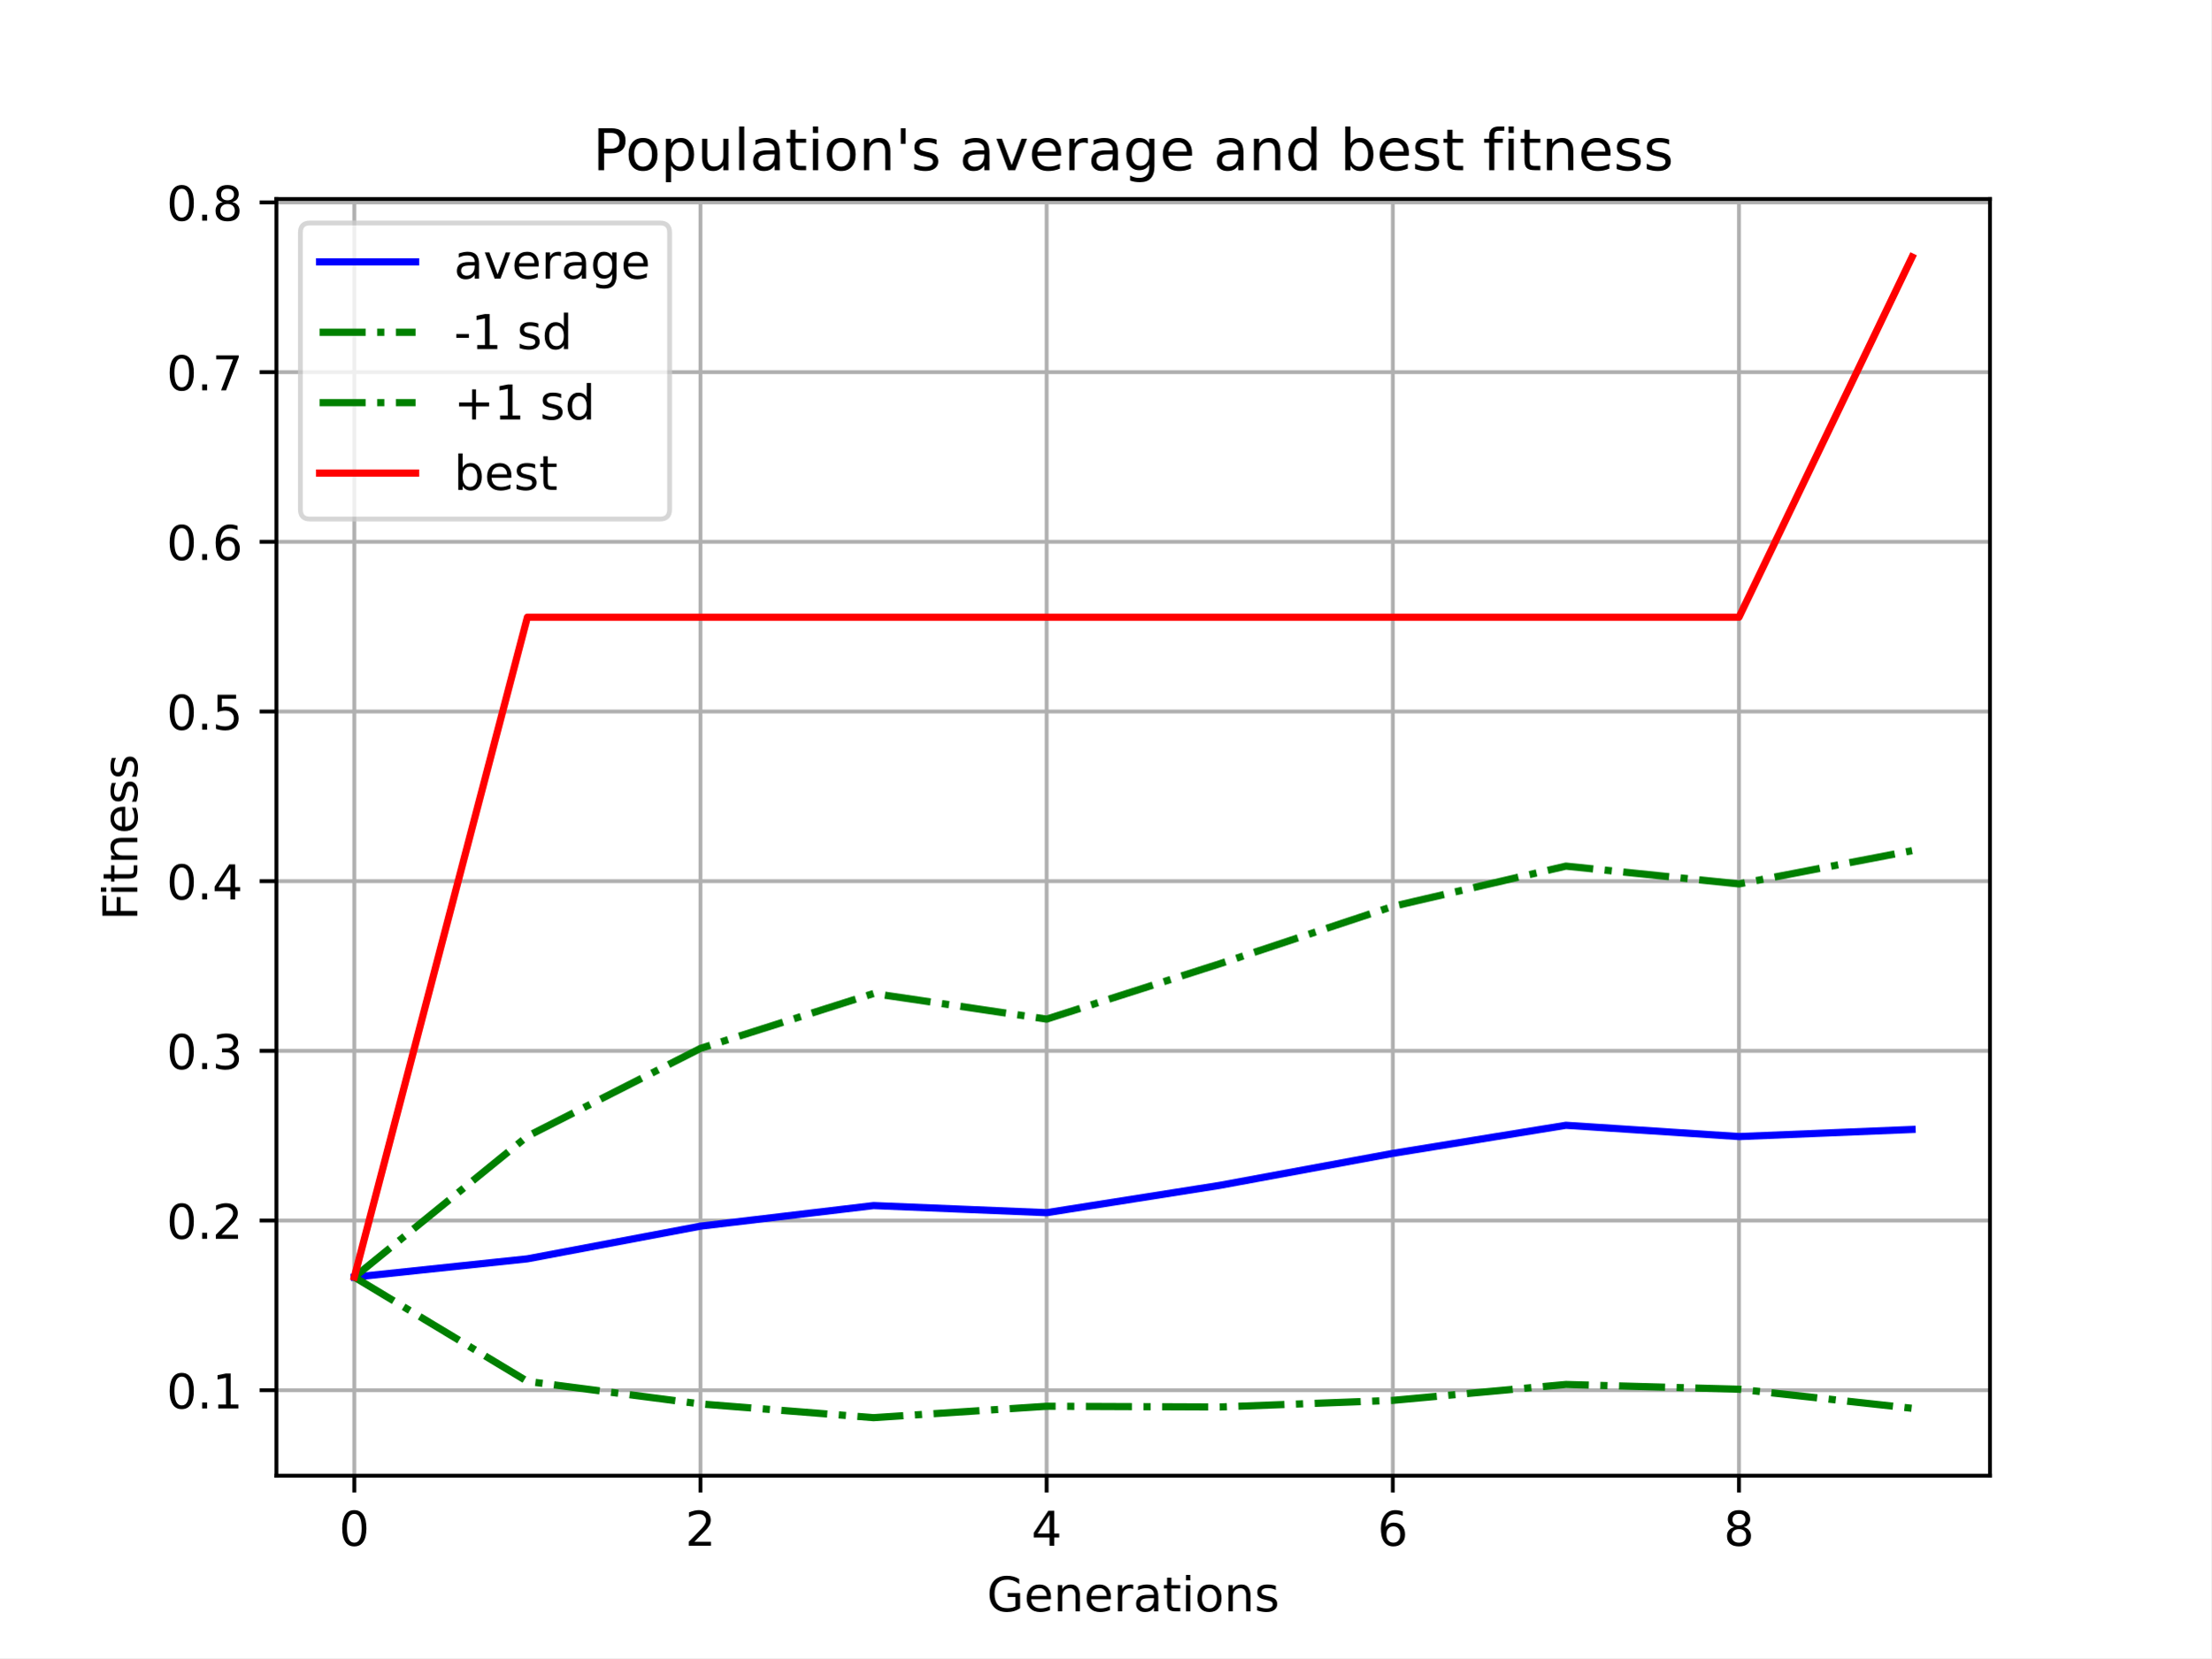
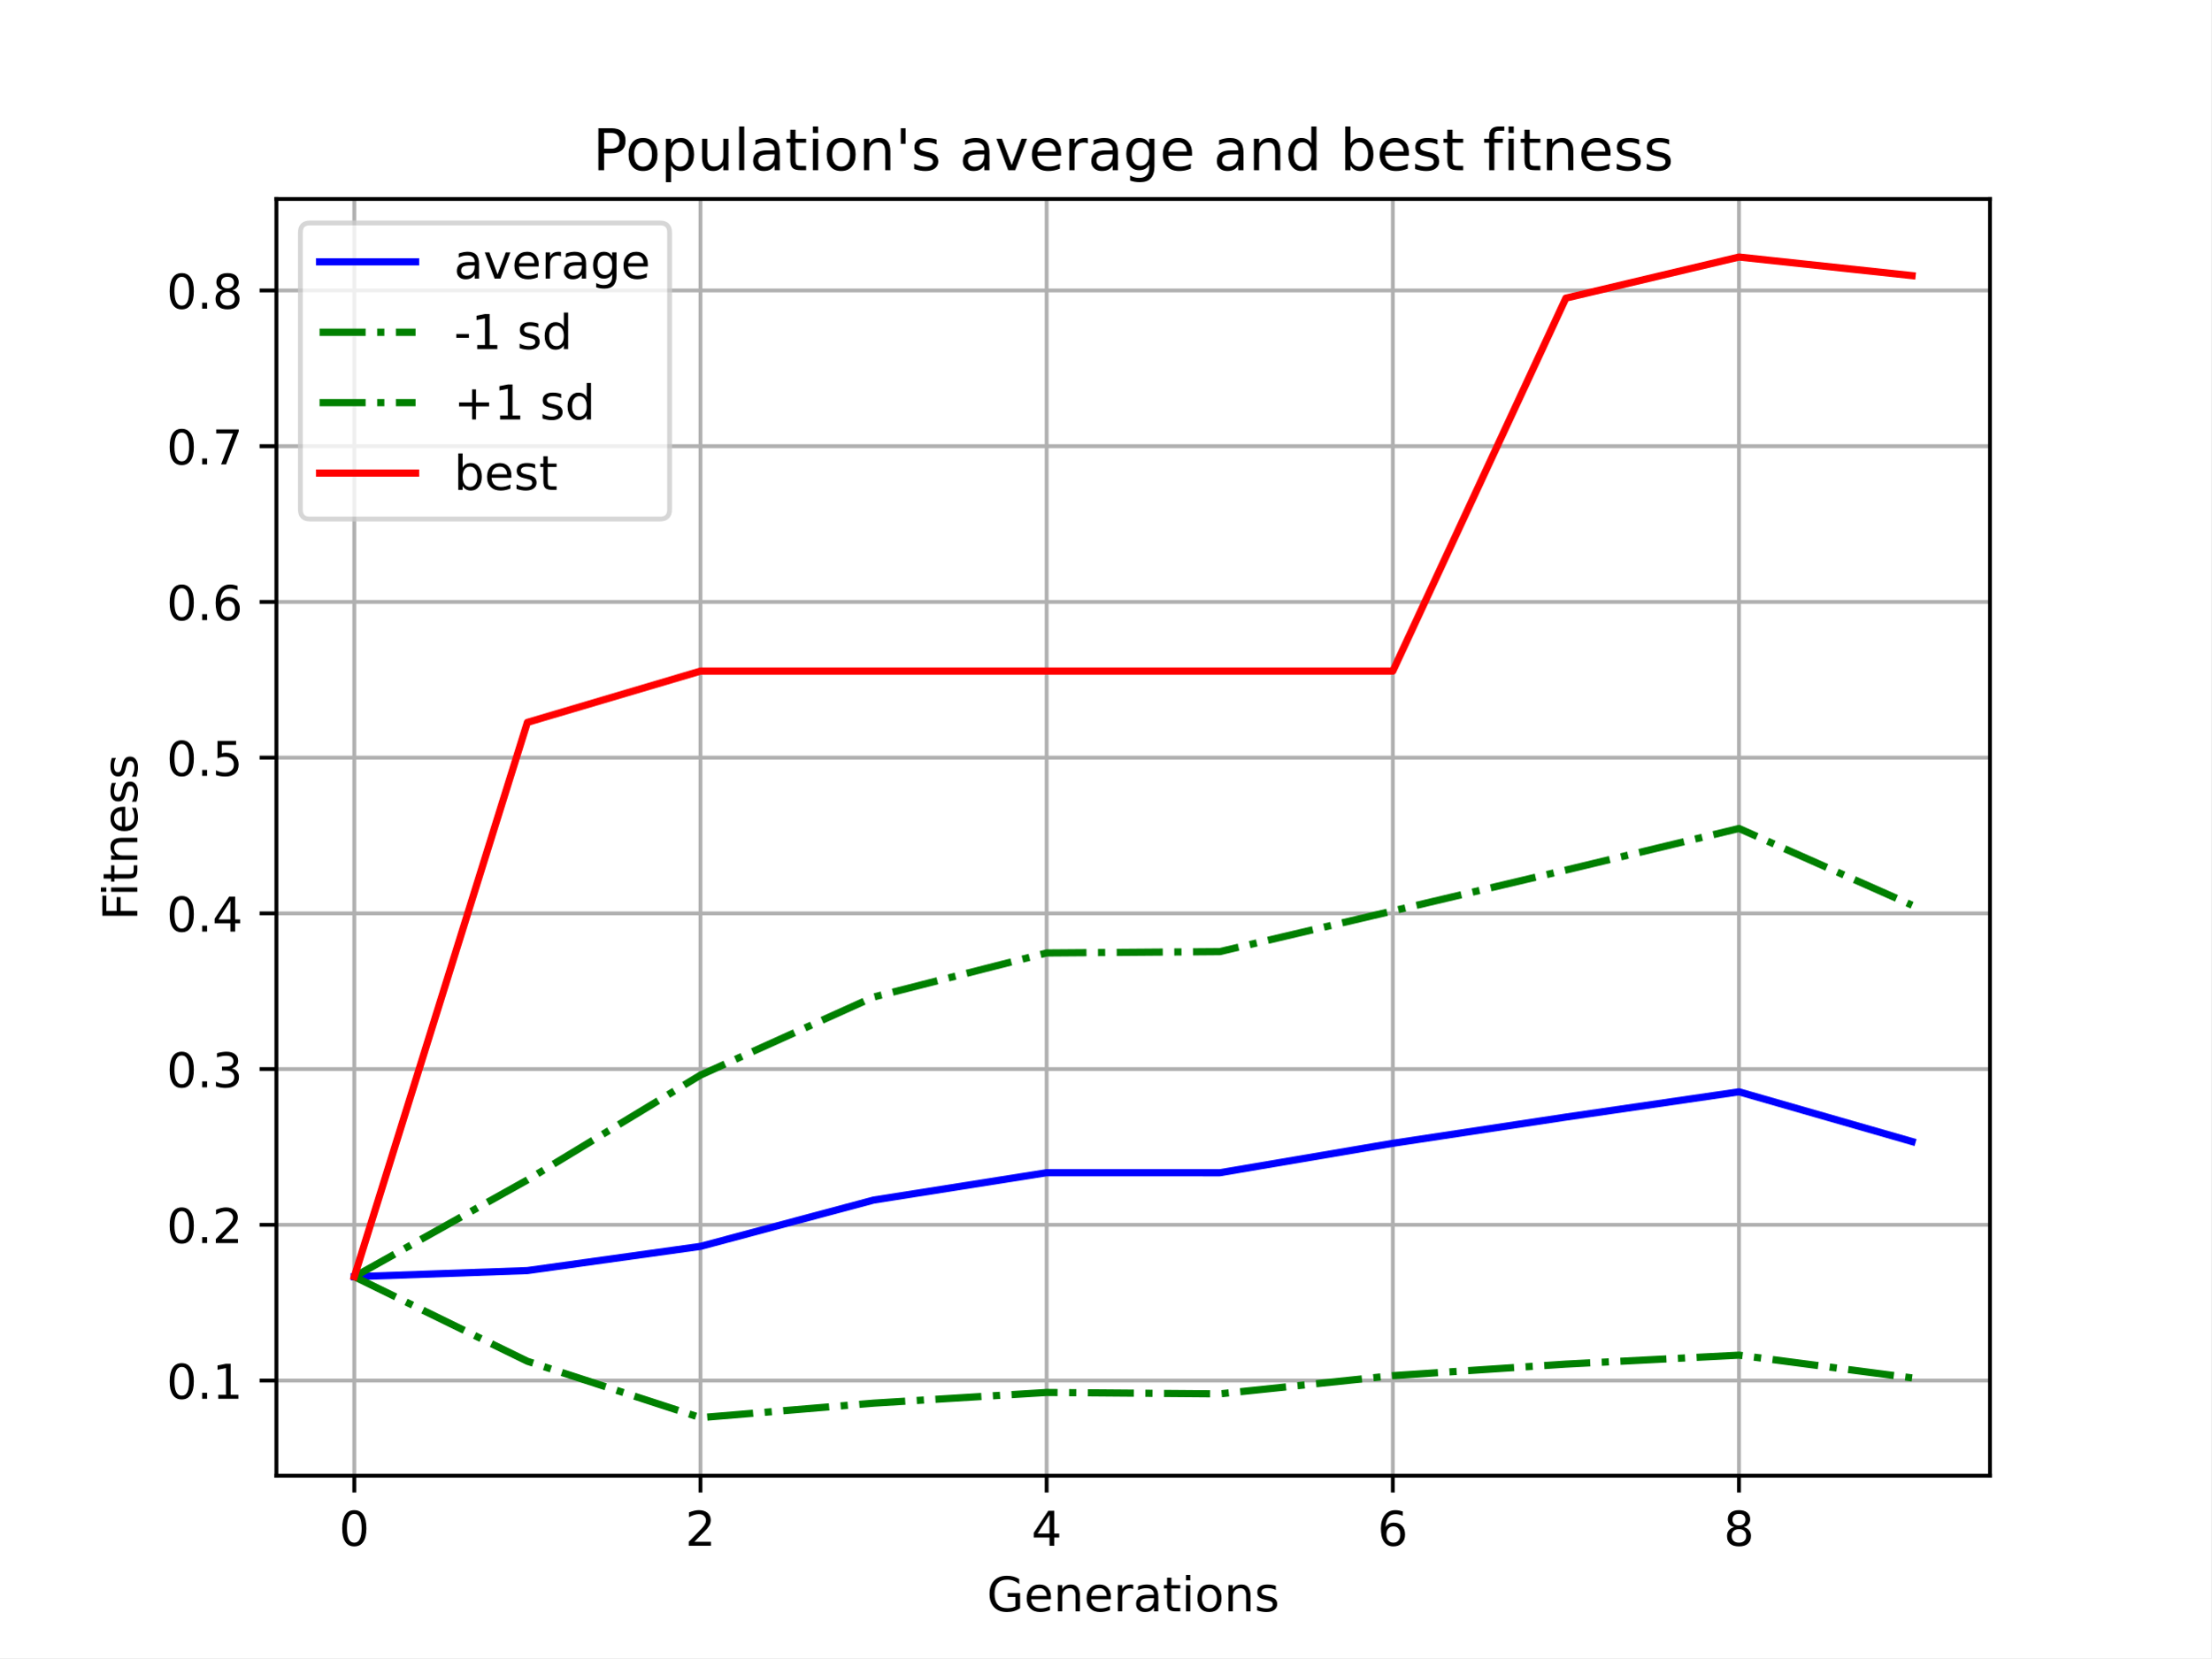
<svg xmlns="http://www.w3.org/2000/svg" xmlns:xlink="http://www.w3.org/1999/xlink" height="345.6pt" version="1.1" viewBox="0 0 460.8 345.6" width="460.8pt">
  <defs>
    <style type="text/css">*{stroke-linecap:butt;stroke-linejoin:round;}</style>
  </defs>
  <g id="figure_1">
    <g id="patch_1">
      <path d="M 0 345.6  L 460.8 345.6  L 460.8 0  L 0 0  z " style="fill:#ffffff;" />
    </g>
    <g id="axes_1">
      <g id="patch_2">
        <path d="M 57.6 307.584  L 414.72 307.584  L 414.72 41.472  L 57.6 41.472  z " style="fill:#ffffff;" />
      </g>
      <g id="matplotlib.axis_1">
        <g id="xtick_1">
          <g id="line2d_1">
-             <path clip-path="url(#p293f408c39)" d="M 73.833 307.584  L 73.833 41.472  " style="fill:none;stroke:#b0b0b0;stroke-linecap:square;stroke-width:0.8;" />
+             <path clip-path="url(#p0795afebbd)" d="M 73.833 307.584  L 73.833 41.472  " style="fill:none;stroke:#b0b0b0;stroke-linecap:square;stroke-width:0.8;" />
          </g>
          <g id="line2d_2">
            <defs>
-               <path d="M 0 0  L 0 3.5  " id="m00f5ce2f4e" style="stroke:#000000;stroke-width:0.8;" />
-             </defs>
-             <g>
-               <use style="stroke:#000000;stroke-width:0.8;" x="73.833" xlink:href="#m00f5ce2f4e" y="307.584" />
+               <path d="M 0 0  L 0 3.5  " id="m13cddbc373" style="stroke:#000000;stroke-width:0.8;" />
+             </defs>
+             <g>
+               <use style="stroke:#000000;stroke-width:0.8;" x="73.833" xlink:href="#m13cddbc373" y="307.584" />
            </g>
          </g>
          <g id="text_1">
            <g transform="translate(70.65148 322.1824)scale(0.1 -0.1)">
              <defs>
                <path d="M 2034 4250  Q 1547 4250 1301 3770  Q 1056 3291 1056 2328  Q 1056 1369 1301 889  Q 1547 409 2034 409  Q 2525 409 2770 889  Q 3016 1369 3016 2328  Q 3016 3291 2770 3770  Q 2525 4250 2034 4250  z M 2034 4750  Q 2819 4750 3233 4129  Q 3647 3509 3647 2328  Q 3647 1150 3233 529  Q 2819 -91 2034 -91  Q 1250 -91 836 529  Q 422 1150 422 2328  Q 422 3509 836 4129  Q 1250 4750 2034 4750  z " id="DejaVuSans-30" transform="scale(0.015625)" />
              </defs>
              <use xlink:href="#DejaVuSans-30" />
            </g>
          </g>
        </g>
        <g id="xtick_2">
          <g id="line2d_3">
-             <path clip-path="url(#p293f408c39)" d="M 145.978 307.584  L 145.978 41.472  " style="fill:none;stroke:#b0b0b0;stroke-linecap:square;stroke-width:0.8;" />
+             <path clip-path="url(#p0795afebbd)" d="M 145.978 307.584  L 145.978 41.472  " style="fill:none;stroke:#b0b0b0;stroke-linecap:square;stroke-width:0.8;" />
          </g>
          <g id="line2d_4">
            <g>
-               <use style="stroke:#000000;stroke-width:0.8;" x="145.978" xlink:href="#m00f5ce2f4e" y="307.584" />
+               <use style="stroke:#000000;stroke-width:0.8;" x="145.978" xlink:href="#m13cddbc373" y="307.584" />
            </g>
          </g>
          <g id="text_2">
            <g transform="translate(142.7969 322.1824)scale(0.1 -0.1)">
              <defs>
                <path d="M 1228 531  L 3431 531  L 3431 0  L 469 0  L 469 531  Q 828 903 1448 1529  Q 2069 2156 2228 2338  Q 2531 2678 2651 2914  Q 2772 3150 2772 3378  Q 2772 3750 2511 3984  Q 2250 4219 1831 4219  Q 1534 4219 1204 4116  Q 875 4013 500 3803  L 500 4441  Q 881 4594 1212 4672  Q 1544 4750 1819 4750  Q 2544 4750 2975 4387  Q 3406 4025 3406 3419  Q 3406 3131 3298 2873  Q 3191 2616 2906 2266  Q 2828 2175 2409 1742  Q 1991 1309 1228 531  z " id="DejaVuSans-32" transform="scale(0.015625)" />
              </defs>
              <use xlink:href="#DejaVuSans-32" />
            </g>
          </g>
        </g>
        <g id="xtick_3">
          <g id="line2d_5">
-             <path clip-path="url(#p293f408c39)" d="M 218.124 307.584  L 218.124 41.472  " style="fill:none;stroke:#b0b0b0;stroke-linecap:square;stroke-width:0.8;" />
+             <path clip-path="url(#p0795afebbd)" d="M 218.124 307.584  L 218.124 41.472  " style="fill:none;stroke:#b0b0b0;stroke-linecap:square;stroke-width:0.8;" />
          </g>
          <g id="line2d_6">
            <g>
-               <use style="stroke:#000000;stroke-width:0.8;" x="218.124" xlink:href="#m00f5ce2f4e" y="307.584" />
+               <use style="stroke:#000000;stroke-width:0.8;" x="218.124" xlink:href="#m13cddbc373" y="307.584" />
            </g>
          </g>
          <g id="text_3">
            <g transform="translate(214.9424 322.1824)scale(0.1 -0.1)">
              <defs>
                <path d="M 2419 4116  L 825 1625  L 2419 1625  L 2419 4116  z M 2253 4666  L 3047 4666  L 3047 1625  L 3713 1625  L 3713 1100  L 3047 1100  L 3047 0  L 2419 0  L 2419 1100  L 313 1100  L 313 1709  L 2253 4666  z " id="DejaVuSans-34" transform="scale(0.015625)" />
              </defs>
              <use xlink:href="#DejaVuSans-34" />
            </g>
          </g>
        </g>
        <g id="xtick_4">
          <g id="line2d_7">
-             <path clip-path="url(#p293f408c39)" d="M 290.269 307.584  L 290.269 41.472  " style="fill:none;stroke:#b0b0b0;stroke-linecap:square;stroke-width:0.8;" />
+             <path clip-path="url(#p0795afebbd)" d="M 290.269 307.584  L 290.269 41.472  " style="fill:none;stroke:#b0b0b0;stroke-linecap:square;stroke-width:0.8;" />
          </g>
          <g id="line2d_8">
            <g>
-               <use style="stroke:#000000;stroke-width:0.8;" x="290.269" xlink:href="#m00f5ce2f4e" y="307.584" />
+               <use style="stroke:#000000;stroke-width:0.8;" x="290.269" xlink:href="#m13cddbc373" y="307.584" />
            </g>
          </g>
          <g id="text_4">
            <g transform="translate(287.0878 322.1824)scale(0.1 -0.1)">
              <defs>
                <path d="M 2113 2584  Q 1688 2584 1439 2293  Q 1191 2003 1191 1497  Q 1191 994 1439 701  Q 1688 409 2113 409  Q 2538 409 2786 701  Q 3034 994 3034 1497  Q 3034 2003 2786 2293  Q 2538 2584 2113 2584  z M 3366 4563  L 3366 3988  Q 3128 4100 2886 4159  Q 2644 4219 2406 4219  Q 1781 4219 1451 3797  Q 1122 3375 1075 2522  Q 1259 2794 1537 2939  Q 1816 3084 2150 3084  Q 2853 3084 3261 2657  Q 3669 2231 3669 1497  Q 3669 778 3244 343  Q 2819 -91 2113 -91  Q 1303 -91 875 529  Q 447 1150 447 2328  Q 447 3434 972 4092  Q 1497 4750 2381 4750  Q 2619 4750 2861 4703  Q 3103 4656 3366 4563  z " id="DejaVuSans-36" transform="scale(0.015625)" />
              </defs>
              <use xlink:href="#DejaVuSans-36" />
            </g>
          </g>
        </g>
        <g id="xtick_5">
          <g id="line2d_9">
-             <path clip-path="url(#p293f408c39)" d="M 362.415 307.584  L 362.415 41.472  " style="fill:none;stroke:#b0b0b0;stroke-linecap:square;stroke-width:0.8;" />
+             <path clip-path="url(#p0795afebbd)" d="M 362.415 307.584  L 362.415 41.472  " style="fill:none;stroke:#b0b0b0;stroke-linecap:square;stroke-width:0.8;" />
          </g>
          <g id="line2d_10">
            <g>
-               <use style="stroke:#000000;stroke-width:0.8;" x="362.415" xlink:href="#m00f5ce2f4e" y="307.584" />
+               <use style="stroke:#000000;stroke-width:0.8;" x="362.415" xlink:href="#m13cddbc373" y="307.584" />
            </g>
          </g>
          <g id="text_5">
            <g transform="translate(359.2333 322.1824)scale(0.1 -0.1)">
              <defs>
                <path d="M 2034 2216  Q 1584 2216 1326 1975  Q 1069 1734 1069 1313  Q 1069 891 1326 650  Q 1584 409 2034 409  Q 2484 409 2743 651  Q 3003 894 3003 1313  Q 3003 1734 2745 1975  Q 2488 2216 2034 2216  z M 1403 2484  Q 997 2584 770 2862  Q 544 3141 544 3541  Q 544 4100 942 4425  Q 1341 4750 2034 4750  Q 2731 4750 3128 4425  Q 3525 4100 3525 3541  Q 3525 3141 3298 2862  Q 3072 2584 2669 2484  Q 3125 2378 3379 2068  Q 3634 1759 3634 1313  Q 3634 634 3220 271  Q 2806 -91 2034 -91  Q 1263 -91 848 271  Q 434 634 434 1313  Q 434 1759 690 2068  Q 947 2378 1403 2484  z M 1172 3481  Q 1172 3119 1398 2916  Q 1625 2713 2034 2713  Q 2441 2713 2670 2916  Q 2900 3119 2900 3481  Q 2900 3844 2670 4047  Q 2441 4250 2034 4250  Q 1625 4250 1398 4047  Q 1172 3844 1172 3481  z " id="DejaVuSans-38" transform="scale(0.015625)" />
              </defs>
              <use xlink:href="#DejaVuSans-38" />
            </g>
          </g>
        </g>
        <g id="text_6">
          <g transform="translate(205.6623 335.8606)scale(0.1 -0.1)">
            <defs>
              <path d="M 3809 666  L 3809 1919  L 2778 1919  L 2778 2438  L 4434 2438  L 4434 434  Q 4069 175 3628 42  Q 3188 -91 2688 -91  Q 1594 -91 976 548  Q 359 1188 359 2328  Q 359 3472 976 4111  Q 1594 4750 2688 4750  Q 3144 4750 3555 4637  Q 3966 4525 4313 4306  L 4313 3634  Q 3963 3931 3569 4081  Q 3175 4231 2741 4231  Q 1884 4231 1454 3753  Q 1025 3275 1025 2328  Q 1025 1384 1454 906  Q 1884 428 2741 428  Q 3075 428 3337 486  Q 3600 544 3809 666  z " id="DejaVuSans-47" transform="scale(0.015625)" />
              <path d="M 3597 1894  L 3597 1613  L 953 1613  Q 991 1019 1311 708  Q 1631 397 2203 397  Q 2534 397 2845 478  Q 3156 559 3463 722  L 3463 178  Q 3153 47 2828 -22  Q 2503 -91 2169 -91  Q 1331 -91 842 396  Q 353 884 353 1716  Q 353 2575 817 3079  Q 1281 3584 2069 3584  Q 2775 3584 3186 3129  Q 3597 2675 3597 1894  z M 3022 2063  Q 3016 2534 2758 2815  Q 2500 3097 2075 3097  Q 1594 3097 1305 2825  Q 1016 2553 972 2059  L 3022 2063  z " id="DejaVuSans-65" transform="scale(0.015625)" />
              <path d="M 3513 2113  L 3513 0  L 2938 0  L 2938 2094  Q 2938 2591 2744 2837  Q 2550 3084 2163 3084  Q 1697 3084 1428 2787  Q 1159 2491 1159 1978  L 1159 0  L 581 0  L 581 3500  L 1159 3500  L 1159 2956  Q 1366 3272 1645 3428  Q 1925 3584 2291 3584  Q 2894 3584 3203 3211  Q 3513 2838 3513 2113  z " id="DejaVuSans-6e" transform="scale(0.015625)" />
              <path d="M 2631 2963  Q 2534 3019 2420 3045  Q 2306 3072 2169 3072  Q 1681 3072 1420 2755  Q 1159 2438 1159 1844  L 1159 0  L 581 0  L 581 3500  L 1159 3500  L 1159 2956  Q 1341 3275 1631 3429  Q 1922 3584 2338 3584  Q 2397 3584 2469 3576  Q 2541 3569 2628 3553  L 2631 2963  z " id="DejaVuSans-72" transform="scale(0.015625)" />
              <path d="M 2194 1759  Q 1497 1759 1228 1600  Q 959 1441 959 1056  Q 959 750 1161 570  Q 1363 391 1709 391  Q 2188 391 2477 730  Q 2766 1069 2766 1631  L 2766 1759  L 2194 1759  z M 3341 1997  L 3341 0  L 2766 0  L 2766 531  Q 2569 213 2275 61  Q 1981 -91 1556 -91  Q 1019 -91 701 211  Q 384 513 384 1019  Q 384 1609 779 1909  Q 1175 2209 1959 2209  L 2766 2209  L 2766 2266  Q 2766 2663 2505 2880  Q 2244 3097 1772 3097  Q 1472 3097 1187 3025  Q 903 2953 641 2809  L 641 3341  Q 956 3463 1253 3523  Q 1550 3584 1831 3584  Q 2591 3584 2966 3190  Q 3341 2797 3341 1997  z " id="DejaVuSans-61" transform="scale(0.015625)" />
              <path d="M 1172 4494  L 1172 3500  L 2356 3500  L 2356 3053  L 1172 3053  L 1172 1153  Q 1172 725 1289 603  Q 1406 481 1766 481  L 2356 481  L 2356 0  L 1766 0  Q 1100 0 847 248  Q 594 497 594 1153  L 594 3053  L 172 3053  L 172 3500  L 594 3500  L 594 4494  L 1172 4494  z " id="DejaVuSans-74" transform="scale(0.015625)" />
              <path d="M 603 3500  L 1178 3500  L 1178 0  L 603 0  L 603 3500  z M 603 4863  L 1178 4863  L 1178 4134  L 603 4134  L 603 4863  z " id="DejaVuSans-69" transform="scale(0.015625)" />
              <path d="M 1959 3097  Q 1497 3097 1228 2736  Q 959 2375 959 1747  Q 959 1119 1226 758  Q 1494 397 1959 397  Q 2419 397 2687 759  Q 2956 1122 2956 1747  Q 2956 2369 2687 2733  Q 2419 3097 1959 3097  z M 1959 3584  Q 2709 3584 3137 3096  Q 3566 2609 3566 1747  Q 3566 888 3137 398  Q 2709 -91 1959 -91  Q 1206 -91 779 398  Q 353 888 353 1747  Q 353 2609 779 3096  Q 1206 3584 1959 3584  z " id="DejaVuSans-6f" transform="scale(0.015625)" />
              <path d="M 2834 3397  L 2834 2853  Q 2591 2978 2328 3040  Q 2066 3103 1784 3103  Q 1356 3103 1142 2972  Q 928 2841 928 2578  Q 928 2378 1081 2264  Q 1234 2150 1697 2047  L 1894 2003  Q 2506 1872 2764 1633  Q 3022 1394 3022 966  Q 3022 478 2636 193  Q 2250 -91 1575 -91  Q 1294 -91 989 -36  Q 684 19 347 128  L 347 722  Q 666 556 975 473  Q 1284 391 1588 391  Q 1994 391 2212 530  Q 2431 669 2431 922  Q 2431 1156 2273 1281  Q 2116 1406 1581 1522  L 1381 1569  Q 847 1681 609 1914  Q 372 2147 372 2553  Q 372 3047 722 3315  Q 1072 3584 1716 3584  Q 2034 3584 2315 3537  Q 2597 3491 2834 3397  z " id="DejaVuSans-73" transform="scale(0.015625)" />
            </defs>
            <use xlink:href="#DejaVuSans-47" />
            <use x="77.49" xlink:href="#DejaVuSans-65" />
            <use x="139.014" xlink:href="#DejaVuSans-6e" />
            <use x="202.393" xlink:href="#DejaVuSans-65" />
            <use x="263.916" xlink:href="#DejaVuSans-72" />
            <use x="305.029" xlink:href="#DejaVuSans-61" />
            <use x="366.309" xlink:href="#DejaVuSans-74" />
            <use x="405.518" xlink:href="#DejaVuSans-69" />
            <use x="433.301" xlink:href="#DejaVuSans-6f" />
            <use x="494.482" xlink:href="#DejaVuSans-6e" />
            <use x="557.861" xlink:href="#DejaVuSans-73" />
          </g>
        </g>
      </g>
      <g id="matplotlib.axis_2">
        <g id="ytick_1">
          <g id="line2d_11">
-             <path clip-path="url(#p293f408c39)" d="M 57.6 289.774  L 414.72 289.774  " style="fill:none;stroke:#b0b0b0;stroke-linecap:square;stroke-width:0.8;" />
+             <path clip-path="url(#p0795afebbd)" d="M 57.6 287.747  L 414.72 287.747  " style="fill:none;stroke:#b0b0b0;stroke-linecap:square;stroke-width:0.8;" />
          </g>
          <g id="line2d_12">
            <defs>
-               <path d="M 0 0  L -3.5 0  " id="mf98c7feed8" style="stroke:#000000;stroke-width:0.8;" />
-             </defs>
-             <g>
-               <use style="stroke:#000000;stroke-width:0.8;" x="57.6" xlink:href="#mf98c7feed8" y="289.774" />
+               <path d="M 0 0  L -3.5 0  " id="m6f93719a45" style="stroke:#000000;stroke-width:0.8;" />
+             </defs>
+             <g>
+               <use style="stroke:#000000;stroke-width:0.8;" x="57.6" xlink:href="#m6f93719a45" y="287.747" />
            </g>
          </g>
          <g id="text_7">
-             <g transform="translate(34.69687 293.5733)scale(0.1 -0.1)">
+             <g transform="translate(34.69687 291.5466)scale(0.1 -0.1)">
              <defs>
                <path d="M 684 794  L 1344 794  L 1344 0  L 684 0  L 684 794  z " id="DejaVuSans-2e" transform="scale(0.015625)" />
                <path d="M 794 531  L 1825 531  L 1825 4091  L 703 3866  L 703 4441  L 1819 4666  L 2450 4666  L 2450 531  L 3481 531  L 3481 0  L 794 0  L 794 531  z " id="DejaVuSans-31" transform="scale(0.015625)" />
              </defs>
              <use xlink:href="#DejaVuSans-30" />
              <use x="63.623" xlink:href="#DejaVuSans-2e" />
              <use x="95.41" xlink:href="#DejaVuSans-31" />
            </g>
          </g>
        </g>
        <g id="ytick_2">
          <g id="line2d_13">
-             <path clip-path="url(#p293f408c39)" d="M 57.6 254.404  L 414.72 254.404  " style="fill:none;stroke:#b0b0b0;stroke-linecap:square;stroke-width:0.8;" />
+             <path clip-path="url(#p0795afebbd)" d="M 57.6 255.289  L 414.72 255.289  " style="fill:none;stroke:#b0b0b0;stroke-linecap:square;stroke-width:0.8;" />
          </g>
          <g id="line2d_14">
            <g>
-               <use style="stroke:#000000;stroke-width:0.8;" x="57.6" xlink:href="#mf98c7feed8" y="254.404" />
+               <use style="stroke:#000000;stroke-width:0.8;" x="57.6" xlink:href="#m6f93719a45" y="255.289" />
            </g>
          </g>
          <g id="text_8">
-             <g transform="translate(34.69687 258.2032)scale(0.1 -0.1)">
+             <g transform="translate(34.69687 259.0881)scale(0.1 -0.1)">
              <use xlink:href="#DejaVuSans-30" />
              <use x="63.623" xlink:href="#DejaVuSans-2e" />
              <use x="95.41" xlink:href="#DejaVuSans-32" />
            </g>
          </g>
        </g>
        <g id="ytick_3">
          <g id="line2d_15">
-             <path clip-path="url(#p293f408c39)" d="M 57.6 219.034  L 414.72 219.034  " style="fill:none;stroke:#b0b0b0;stroke-linecap:square;stroke-width:0.8;" />
+             <path clip-path="url(#p0795afebbd)" d="M 57.6 222.83  L 414.72 222.83  " style="fill:none;stroke:#b0b0b0;stroke-linecap:square;stroke-width:0.8;" />
          </g>
          <g id="line2d_16">
            <g>
-               <use style="stroke:#000000;stroke-width:0.8;" x="57.6" xlink:href="#mf98c7feed8" y="219.034" />
+               <use style="stroke:#000000;stroke-width:0.8;" x="57.6" xlink:href="#m6f93719a45" y="222.83" />
            </g>
          </g>
          <g id="text_9">
-             <g transform="translate(34.69687 222.833)scale(0.1 -0.1)">
+             <g transform="translate(34.69687 226.6295)scale(0.1 -0.1)">
              <defs>
                <path d="M 2597 2516  Q 3050 2419 3304 2112  Q 3559 1806 3559 1356  Q 3559 666 3084 287  Q 2609 -91 1734 -91  Q 1441 -91 1130 -33  Q 819 25 488 141  L 488 750  Q 750 597 1062 519  Q 1375 441 1716 441  Q 2309 441 2620 675  Q 2931 909 2931 1356  Q 2931 1769 2642 2001  Q 2353 2234 1838 2234  L 1294 2234  L 1294 2753  L 1863 2753  Q 2328 2753 2575 2939  Q 2822 3125 2822 3475  Q 2822 3834 2567 4026  Q 2313 4219 1838 4219  Q 1578 4219 1281 4162  Q 984 4106 628 3988  L 628 4550  Q 988 4650 1302 4700  Q 1616 4750 1894 4750  Q 2613 4750 3031 4423  Q 3450 4097 3450 3541  Q 3450 3153 3228 2886  Q 3006 2619 2597 2516  z " id="DejaVuSans-33" transform="scale(0.015625)" />
              </defs>
              <use xlink:href="#DejaVuSans-30" />
              <use x="63.623" xlink:href="#DejaVuSans-2e" />
              <use x="95.41" xlink:href="#DejaVuSans-33" />
            </g>
          </g>
        </g>
        <g id="ytick_4">
          <g id="line2d_17">
-             <path clip-path="url(#p293f408c39)" d="M 57.6 183.664  L 414.72 183.664  " style="fill:none;stroke:#b0b0b0;stroke-linecap:square;stroke-width:0.8;" />
+             <path clip-path="url(#p0795afebbd)" d="M 57.6 190.372  L 414.72 190.372  " style="fill:none;stroke:#b0b0b0;stroke-linecap:square;stroke-width:0.8;" />
          </g>
          <g id="line2d_18">
            <g>
-               <use style="stroke:#000000;stroke-width:0.8;" x="57.6" xlink:href="#mf98c7feed8" y="183.664" />
+               <use style="stroke:#000000;stroke-width:0.8;" x="57.6" xlink:href="#m6f93719a45" y="190.372" />
            </g>
          </g>
          <g id="text_10">
-             <g transform="translate(34.69687 187.4629)scale(0.1 -0.1)">
+             <g transform="translate(34.69687 194.1709)scale(0.1 -0.1)">
              <use xlink:href="#DejaVuSans-30" />
              <use x="63.623" xlink:href="#DejaVuSans-2e" />
              <use x="95.41" xlink:href="#DejaVuSans-34" />
            </g>
          </g>
        </g>
        <g id="ytick_5">
          <g id="line2d_19">
-             <path clip-path="url(#p293f408c39)" d="M 57.6 148.294  L 414.72 148.294  " style="fill:none;stroke:#b0b0b0;stroke-linecap:square;stroke-width:0.8;" />
+             <path clip-path="url(#p0795afebbd)" d="M 57.6 157.913  L 414.72 157.913  " style="fill:none;stroke:#b0b0b0;stroke-linecap:square;stroke-width:0.8;" />
          </g>
          <g id="line2d_20">
            <g>
-               <use style="stroke:#000000;stroke-width:0.8;" x="57.6" xlink:href="#mf98c7feed8" y="148.294" />
+               <use style="stroke:#000000;stroke-width:0.8;" x="57.6" xlink:href="#m6f93719a45" y="157.913" />
            </g>
          </g>
          <g id="text_11">
-             <g transform="translate(34.69687 152.0928)scale(0.1 -0.1)">
+             <g transform="translate(34.69687 161.7124)scale(0.1 -0.1)">
              <defs>
                <path d="M 691 4666  L 3169 4666  L 3169 4134  L 1269 4134  L 1269 2991  Q 1406 3038 1543 3061  Q 1681 3084 1819 3084  Q 2600 3084 3056 2656  Q 3513 2228 3513 1497  Q 3513 744 3044 326  Q 2575 -91 1722 -91  Q 1428 -91 1123 -41  Q 819 9 494 109  L 494 744  Q 775 591 1075 516  Q 1375 441 1709 441  Q 2250 441 2565 725  Q 2881 1009 2881 1497  Q 2881 1984 2565 2268  Q 2250 2553 1709 2553  Q 1456 2553 1204 2497  Q 953 2441 691 2322  L 691 4666  z " id="DejaVuSans-35" transform="scale(0.015625)" />
              </defs>
              <use xlink:href="#DejaVuSans-30" />
              <use x="63.623" xlink:href="#DejaVuSans-2e" />
              <use x="95.41" xlink:href="#DejaVuSans-35" />
            </g>
          </g>
        </g>
        <g id="ytick_6">
          <g id="line2d_21">
-             <path clip-path="url(#p293f408c39)" d="M 57.6 112.923  L 414.72 112.923  " style="fill:none;stroke:#b0b0b0;stroke-linecap:square;stroke-width:0.8;" />
+             <path clip-path="url(#p0795afebbd)" d="M 57.6 125.455  L 414.72 125.455  " style="fill:none;stroke:#b0b0b0;stroke-linecap:square;stroke-width:0.8;" />
          </g>
          <g id="line2d_22">
            <g>
-               <use style="stroke:#000000;stroke-width:0.8;" x="57.6" xlink:href="#mf98c7feed8" y="112.923" />
+               <use style="stroke:#000000;stroke-width:0.8;" x="57.6" xlink:href="#m6f93719a45" y="125.455" />
            </g>
          </g>
          <g id="text_12">
-             <g transform="translate(34.69687 116.7227)scale(0.1 -0.1)">
+             <g transform="translate(34.69687 129.2538)scale(0.1 -0.1)">
              <use xlink:href="#DejaVuSans-30" />
              <use x="63.623" xlink:href="#DejaVuSans-2e" />
              <use x="95.41" xlink:href="#DejaVuSans-36" />
            </g>
          </g>
        </g>
        <g id="ytick_7">
          <g id="line2d_23">
-             <path clip-path="url(#p293f408c39)" d="M 57.6 77.553  L 414.72 77.553  " style="fill:none;stroke:#b0b0b0;stroke-linecap:square;stroke-width:0.8;" />
+             <path clip-path="url(#p0795afebbd)" d="M 57.6 92.996  L 414.72 92.996  " style="fill:none;stroke:#b0b0b0;stroke-linecap:square;stroke-width:0.8;" />
          </g>
          <g id="line2d_24">
            <g>
-               <use style="stroke:#000000;stroke-width:0.8;" x="57.6" xlink:href="#mf98c7feed8" y="77.553" />
+               <use style="stroke:#000000;stroke-width:0.8;" x="57.6" xlink:href="#m6f93719a45" y="92.996" />
            </g>
          </g>
          <g id="text_13">
-             <g transform="translate(34.69687 81.35253)scale(0.1 -0.1)">
+             <g transform="translate(34.69687 96.79524)scale(0.1 -0.1)">
              <defs>
                <path d="M 525 4666  L 3525 4666  L 3525 4397  L 1831 0  L 1172 0  L 2766 4134  L 525 4134  L 525 4666  z " id="DejaVuSans-37" transform="scale(0.015625)" />
              </defs>
              <use xlink:href="#DejaVuSans-30" />
              <use x="63.623" xlink:href="#DejaVuSans-2e" />
              <use x="95.41" xlink:href="#DejaVuSans-37" />
            </g>
          </g>
        </g>
        <g id="ytick_8">
          <g id="line2d_25">
-             <path clip-path="url(#p293f408c39)" d="M 57.6 42.183  L 414.72 42.183  " style="fill:none;stroke:#b0b0b0;stroke-linecap:square;stroke-width:0.8;" />
+             <path clip-path="url(#p0795afebbd)" d="M 57.6 60.537  L 414.72 60.537  " style="fill:none;stroke:#b0b0b0;stroke-linecap:square;stroke-width:0.8;" />
          </g>
          <g id="line2d_26">
            <g>
-               <use style="stroke:#000000;stroke-width:0.8;" x="57.6" xlink:href="#mf98c7feed8" y="42.183" />
+               <use style="stroke:#000000;stroke-width:0.8;" x="57.6" xlink:href="#m6f93719a45" y="60.537" />
            </g>
          </g>
          <g id="text_14">
-             <g transform="translate(34.69687 45.9824)scale(0.1 -0.1)">
+             <g transform="translate(34.69687 64.33668)scale(0.1 -0.1)">
              <use xlink:href="#DejaVuSans-30" />
              <use x="63.623" xlink:href="#DejaVuSans-2e" />
              <use x="95.41" xlink:href="#DejaVuSans-38" />
            </g>
          </g>
        </g>
        <g id="text_15">
          <g transform="translate(28.61719 191.8452)rotate(-90)scale(0.1 -0.1)">
            <defs>
              <path d="M 628 4666  L 3309 4666  L 3309 4134  L 1259 4134  L 1259 2759  L 3109 2759  L 3109 2228  L 1259 2228  L 1259 0  L 628 0  L 628 4666  z " id="DejaVuSans-46" transform="scale(0.015625)" />
            </defs>
            <use xlink:href="#DejaVuSans-46" />
            <use x="50.27" xlink:href="#DejaVuSans-69" />
            <use x="78.053" xlink:href="#DejaVuSans-74" />
            <use x="117.262" xlink:href="#DejaVuSans-6e" />
            <use x="180.641" xlink:href="#DejaVuSans-65" />
            <use x="242.164" xlink:href="#DejaVuSans-73" />
            <use x="294.264" xlink:href="#DejaVuSans-73" />
          </g>
        </g>
      </g>
      <g id="line2d_27">
-         <path clip-path="url(#p293f408c39)" d="M 73.833 266.194  L 109.905 262.385  L 145.978 255.575  L 182.051 251.284  L 218.124 252.764  L 254.196 247.071  L 290.269 240.404  L 326.342 234.548  L 362.415 236.898  L 398.487 235.421  " style="fill:none;stroke:#0000ff;stroke-linecap:square;stroke-width:1.5;" />
+         <path clip-path="url(#p0795afebbd)" d="M 73.833 266.108  L 109.905 264.833  L 145.978 259.788  L 182.051 250.137  L 218.124 244.43  L 254.196 244.439  L 290.269 238.303  L 326.342 232.835  L 362.415 227.572  L 398.487 237.94  " style="fill:none;stroke:#0000ff;stroke-linecap:square;stroke-width:1.5;" />
      </g>
      <g id="line2d_28">
-         <path clip-path="url(#p293f408c39)" d="M 73.833 266.194  L 109.905 287.931  L 145.978 292.628  L 182.051 295.488  L 218.124 293.114  L 254.196 293.264  L 290.269 291.887  L 326.342 288.57  L 362.415 289.563  L 398.487 293.54  " style="fill:none;stroke:#008000;stroke-dasharray:9.6,2.4,1.5,2.4;stroke-dashoffset:0;stroke-width:1.5;" />
+         <path clip-path="url(#p0795afebbd)" d="M 73.833 266.108  L 109.905 283.729  L 145.978 295.488  L 182.051 292.462  L 218.124 290.233  L 254.196 290.529  L 290.269 286.736  L 326.342 284.323  L 362.415 282.459  L 398.487 287.206  " style="fill:none;stroke:#008000;stroke-dasharray:9.6,2.4,1.5,2.4;stroke-dashoffset:0;stroke-width:1.5;" />
      </g>
      <g id="line2d_29">
-         <path clip-path="url(#p293f408c39)" d="M 73.833 266.194  L 109.905 236.839  L 145.978 218.522  L 182.051 207.079  L 218.124 212.414  L 254.196 200.879  L 290.269 188.922  L 326.342 180.526  L 362.415 184.234  L 398.487 177.303  " style="fill:none;stroke:#008000;stroke-dasharray:9.6,2.4,1.5,2.4;stroke-dashoffset:0;stroke-width:1.5;" />
+         <path clip-path="url(#p0795afebbd)" d="M 73.833 266.108  L 109.905 245.938  L 145.978 224.087  L 182.051 207.813  L 218.124 198.627  L 254.196 198.349  L 290.269 189.869  L 326.342 181.348  L 362.415 172.684  L 398.487 188.673  " style="fill:none;stroke:#008000;stroke-dasharray:9.6,2.4,1.5,2.4;stroke-dashoffset:0;stroke-width:1.5;" />
      </g>
      <g id="line2d_30">
-         <path clip-path="url(#p293f408c39)" d="M 73.833 266.194  L 109.905 128.643  L 145.978 128.643  L 182.051 128.643  L 218.124 128.643  L 254.196 128.643  L 290.269 128.643  L 326.342 128.643  L 362.415 128.643  L 398.487 53.568  " style="fill:none;stroke:#ff0000;stroke-linecap:square;stroke-width:1.5;" />
+         <path clip-path="url(#p0795afebbd)" d="M 73.833 266.108  L 109.905 150.565  L 145.978 139.881  L 182.051 139.881  L 218.124 139.881  L 254.196 139.881  L 290.269 139.881  L 326.342 62.132  L 362.415 53.568  L 398.487 57.446  " style="fill:none;stroke:#ff0000;stroke-linecap:square;stroke-width:1.5;" />
      </g>
      <g id="patch_3">
        <path d="M 57.6 307.584  L 57.6 41.472  " style="fill:none;stroke:#000000;stroke-linecap:square;stroke-linejoin:miter;stroke-width:0.8;" />
      </g>
      <g id="patch_4">
        <path d="M 414.72 307.584  L 414.72 41.472  " style="fill:none;stroke:#000000;stroke-linecap:square;stroke-linejoin:miter;stroke-width:0.8;" />
      </g>
      <g id="patch_5">
        <path d="M 57.6 307.584  L 414.72 307.584  " style="fill:none;stroke:#000000;stroke-linecap:square;stroke-linejoin:miter;stroke-width:0.8;" />
      </g>
      <g id="patch_6">
        <path d="M 57.6 41.472  L 414.72 41.472  " style="fill:none;stroke:#000000;stroke-linecap:square;stroke-linejoin:miter;stroke-width:0.8;" />
      </g>
      <g id="text_16">
        <g transform="translate(123.5297 35.472)scale(0.12 -0.12)">
          <defs>
            <path d="M 1259 4147  L 1259 2394  L 2053 2394  Q 2494 2394 2734 2622  Q 2975 2850 2975 3272  Q 2975 3691 2734 3919  Q 2494 4147 2053 4147  L 1259 4147  z M 628 4666  L 2053 4666  Q 2838 4666 3239 4311  Q 3641 3956 3641 3272  Q 3641 2581 3239 2228  Q 2838 1875 2053 1875  L 1259 1875  L 1259 0  L 628 0  L 628 4666  z " id="DejaVuSans-50" transform="scale(0.015625)" />
            <path d="M 1159 525  L 1159 -1331  L 581 -1331  L 581 3500  L 1159 3500  L 1159 2969  Q 1341 3281 1617 3432  Q 1894 3584 2278 3584  Q 2916 3584 3314 3078  Q 3713 2572 3713 1747  Q 3713 922 3314 415  Q 2916 -91 2278 -91  Q 1894 -91 1617 61  Q 1341 213 1159 525  z M 3116 1747  Q 3116 2381 2855 2742  Q 2594 3103 2138 3103  Q 1681 3103 1420 2742  Q 1159 2381 1159 1747  Q 1159 1113 1420 752  Q 1681 391 2138 391  Q 2594 391 2855 752  Q 3116 1113 3116 1747  z " id="DejaVuSans-70" transform="scale(0.015625)" />
            <path d="M 544 1381  L 544 3500  L 1119 3500  L 1119 1403  Q 1119 906 1312 657  Q 1506 409 1894 409  Q 2359 409 2629 706  Q 2900 1003 2900 1516  L 2900 3500  L 3475 3500  L 3475 0  L 2900 0  L 2900 538  Q 2691 219 2414 64  Q 2138 -91 1772 -91  Q 1169 -91 856 284  Q 544 659 544 1381  z M 1991 3584  L 1991 3584  z " id="DejaVuSans-75" transform="scale(0.015625)" />
            <path d="M 603 4863  L 1178 4863  L 1178 0  L 603 0  L 603 4863  z " id="DejaVuSans-6c" transform="scale(0.015625)" />
            <path d="M 1147 4666  L 1147 2931  L 616 2931  L 616 4666  L 1147 4666  z " id="DejaVuSans-27" transform="scale(0.015625)" />
            <path id="DejaVuSans-20" transform="scale(0.015625)" />
            <path d="M 191 3500  L 800 3500  L 1894 563  L 2988 3500  L 3597 3500  L 2284 0  L 1503 0  L 191 3500  z " id="DejaVuSans-76" transform="scale(0.015625)" />
            <path d="M 2906 1791  Q 2906 2416 2648 2759  Q 2391 3103 1925 3103  Q 1463 3103 1205 2759  Q 947 2416 947 1791  Q 947 1169 1205 825  Q 1463 481 1925 481  Q 2391 481 2648 825  Q 2906 1169 2906 1791  z M 3481 434  Q 3481 -459 3084 -895  Q 2688 -1331 1869 -1331  Q 1566 -1331 1297 -1286  Q 1028 -1241 775 -1147  L 775 -588  Q 1028 -725 1275 -790  Q 1522 -856 1778 -856  Q 2344 -856 2625 -561  Q 2906 -266 2906 331  L 2906 616  Q 2728 306 2450 153  Q 2172 0 1784 0  Q 1141 0 747 490  Q 353 981 353 1791  Q 353 2603 747 3093  Q 1141 3584 1784 3584  Q 2172 3584 2450 3431  Q 2728 3278 2906 2969  L 2906 3500  L 3481 3500  L 3481 434  z " id="DejaVuSans-67" transform="scale(0.015625)" />
            <path d="M 2906 2969  L 2906 4863  L 3481 4863  L 3481 0  L 2906 0  L 2906 525  Q 2725 213 2448 61  Q 2172 -91 1784 -91  Q 1150 -91 751 415  Q 353 922 353 1747  Q 353 2572 751 3078  Q 1150 3584 1784 3584  Q 2172 3584 2448 3432  Q 2725 3281 2906 2969  z M 947 1747  Q 947 1113 1208 752  Q 1469 391 1925 391  Q 2381 391 2643 752  Q 2906 1113 2906 1747  Q 2906 2381 2643 2742  Q 2381 3103 1925 3103  Q 1469 3103 1208 2742  Q 947 2381 947 1747  z " id="DejaVuSans-64" transform="scale(0.015625)" />
            <path d="M 3116 1747  Q 3116 2381 2855 2742  Q 2594 3103 2138 3103  Q 1681 3103 1420 2742  Q 1159 2381 1159 1747  Q 1159 1113 1420 752  Q 1681 391 2138 391  Q 2594 391 2855 752  Q 3116 1113 3116 1747  z M 1159 2969  Q 1341 3281 1617 3432  Q 1894 3584 2278 3584  Q 2916 3584 3314 3078  Q 3713 2572 3713 1747  Q 3713 922 3314 415  Q 2916 -91 2278 -91  Q 1894 -91 1617 61  Q 1341 213 1159 525  L 1159 0  L 581 0  L 581 4863  L 1159 4863  L 1159 2969  z " id="DejaVuSans-62" transform="scale(0.015625)" />
            <path d="M 2375 4863  L 2375 4384  L 1825 4384  Q 1516 4384 1395 4259  Q 1275 4134 1275 3809  L 1275 3500  L 2222 3500  L 2222 3053  L 1275 3053  L 1275 0  L 697 0  L 697 3053  L 147 3053  L 147 3500  L 697 3500  L 697 3744  Q 697 4328 969 4595  Q 1241 4863 1831 4863  L 2375 4863  z " id="DejaVuSans-66" transform="scale(0.015625)" />
          </defs>
          <use xlink:href="#DejaVuSans-50" />
          <use x="56.678" xlink:href="#DejaVuSans-6f" />
          <use x="117.859" xlink:href="#DejaVuSans-70" />
          <use x="181.336" xlink:href="#DejaVuSans-75" />
          <use x="244.715" xlink:href="#DejaVuSans-6c" />
          <use x="272.498" xlink:href="#DejaVuSans-61" />
          <use x="333.777" xlink:href="#DejaVuSans-74" />
          <use x="372.986" xlink:href="#DejaVuSans-69" />
          <use x="400.77" xlink:href="#DejaVuSans-6f" />
          <use x="461.951" xlink:href="#DejaVuSans-6e" />
          <use x="525.33" xlink:href="#DejaVuSans-27" />
          <use x="552.82" xlink:href="#DejaVuSans-73" />
          <use x="604.92" xlink:href="#DejaVuSans-20" />
          <use x="636.707" xlink:href="#DejaVuSans-61" />
          <use x="697.986" xlink:href="#DejaVuSans-76" />
          <use x="757.166" xlink:href="#DejaVuSans-65" />
          <use x="818.689" xlink:href="#DejaVuSans-72" />
          <use x="859.803" xlink:href="#DejaVuSans-61" />
          <use x="921.082" xlink:href="#DejaVuSans-67" />
          <use x="984.559" xlink:href="#DejaVuSans-65" />
          <use x="1046.082" xlink:href="#DejaVuSans-20" />
          <use x="1077.869" xlink:href="#DejaVuSans-61" />
          <use x="1139.148" xlink:href="#DejaVuSans-6e" />
          <use x="1202.527" xlink:href="#DejaVuSans-64" />
          <use x="1266.004" xlink:href="#DejaVuSans-20" />
          <use x="1297.791" xlink:href="#DejaVuSans-62" />
          <use x="1361.268" xlink:href="#DejaVuSans-65" />
          <use x="1422.791" xlink:href="#DejaVuSans-73" />
          <use x="1474.891" xlink:href="#DejaVuSans-74" />
          <use x="1514.1" xlink:href="#DejaVuSans-20" />
          <use x="1545.887" xlink:href="#DejaVuSans-66" />
          <use x="1581.092" xlink:href="#DejaVuSans-69" />
          <use x="1608.875" xlink:href="#DejaVuSans-74" />
          <use x="1648.084" xlink:href="#DejaVuSans-6e" />
          <use x="1711.463" xlink:href="#DejaVuSans-65" />
          <use x="1772.986" xlink:href="#DejaVuSans-73" />
          <use x="1825.086" xlink:href="#DejaVuSans-73" />
        </g>
      </g>
      <g id="legend_1">
        <g id="patch_7">
          <path d="M 64.6 108.184  L 137.541 108.184  Q 139.541 108.184 139.541 106.184  L 139.541 48.472  Q 139.541 46.472 137.541 46.472  L 64.6 46.472  Q 62.6 46.472 62.6 48.472  L 62.6 106.184  Q 62.6 108.184 64.6 108.184  z " style="fill:#ffffff;opacity:0.8;stroke:#cccccc;stroke-linejoin:miter;" />
        </g>
        <g id="line2d_31">
          <path d="M 66.6 54.57  L 86.6 54.57  " style="fill:none;stroke:#0000ff;stroke-linecap:square;stroke-width:1.5;" />
        </g>
        <g id="line2d_32" />
        <g id="text_17">
          <g transform="translate(94.6 58.07044)scale(0.1 -0.1)">
            <use xlink:href="#DejaVuSans-61" />
            <use x="61.279" xlink:href="#DejaVuSans-76" />
            <use x="120.459" xlink:href="#DejaVuSans-65" />
            <use x="181.982" xlink:href="#DejaVuSans-72" />
            <use x="223.096" xlink:href="#DejaVuSans-61" />
            <use x="284.375" xlink:href="#DejaVuSans-67" />
            <use x="347.852" xlink:href="#DejaVuSans-65" />
          </g>
        </g>
        <g id="line2d_33">
          <path d="M 66.6 69.249  L 86.6 69.249  " style="fill:none;stroke:#008000;stroke-dasharray:9.6,2.4,1.5,2.4;stroke-dashoffset:0;stroke-width:1.5;" />
        </g>
        <g id="line2d_34" />
        <g id="text_18">
          <g transform="translate(94.6 72.74856)scale(0.1 -0.1)">
            <defs>
              <path d="M 313 2009  L 1997 2009  L 1997 1497  L 313 1497  L 313 2009  z " id="DejaVuSans-2d" transform="scale(0.015625)" />
            </defs>
            <use xlink:href="#DejaVuSans-2d" />
            <use x="36.084" xlink:href="#DejaVuSans-31" />
            <use x="99.707" xlink:href="#DejaVuSans-20" />
            <use x="131.494" xlink:href="#DejaVuSans-73" />
            <use x="183.594" xlink:href="#DejaVuSans-64" />
          </g>
        </g>
        <g id="line2d_35">
          <path d="M 66.6 83.927  L 86.6 83.927  " style="fill:none;stroke:#008000;stroke-dasharray:9.6,2.4,1.5,2.4;stroke-dashoffset:0;stroke-width:1.5;" />
        </g>
        <g id="line2d_36" />
        <g id="text_19">
          <g transform="translate(94.6 87.42669)scale(0.1 -0.1)">
            <defs>
              <path d="M 2944 4013  L 2944 2272  L 4684 2272  L 4684 1741  L 2944 1741  L 2944 0  L 2419 0  L 2419 1741  L 678 1741  L 678 2272  L 2419 2272  L 2419 4013  L 2944 4013  z " id="DejaVuSans-2b" transform="scale(0.015625)" />
            </defs>
            <use xlink:href="#DejaVuSans-2b" />
            <use x="83.789" xlink:href="#DejaVuSans-31" />
            <use x="147.412" xlink:href="#DejaVuSans-20" />
            <use x="179.199" xlink:href="#DejaVuSans-73" />
            <use x="231.299" xlink:href="#DejaVuSans-64" />
          </g>
        </g>
        <g id="line2d_37">
          <path d="M 66.6 98.605  L 86.6 98.605  " style="fill:none;stroke:#ff0000;stroke-linecap:square;stroke-width:1.5;" />
        </g>
        <g id="line2d_38" />
        <g id="text_20">
          <g transform="translate(94.6 102.1048)scale(0.1 -0.1)">
            <use xlink:href="#DejaVuSans-62" />
            <use x="63.477" xlink:href="#DejaVuSans-65" />
            <use x="125" xlink:href="#DejaVuSans-73" />
            <use x="177.1" xlink:href="#DejaVuSans-74" />
          </g>
        </g>
      </g>
    </g>
  </g>
  <defs>
-     <clipPath id="p293f408c39">
+     <clipPath id="p0795afebbd">
      <rect height="266.112" width="357.12" x="57.6" y="41.472" />
    </clipPath>
  </defs>
</svg>
